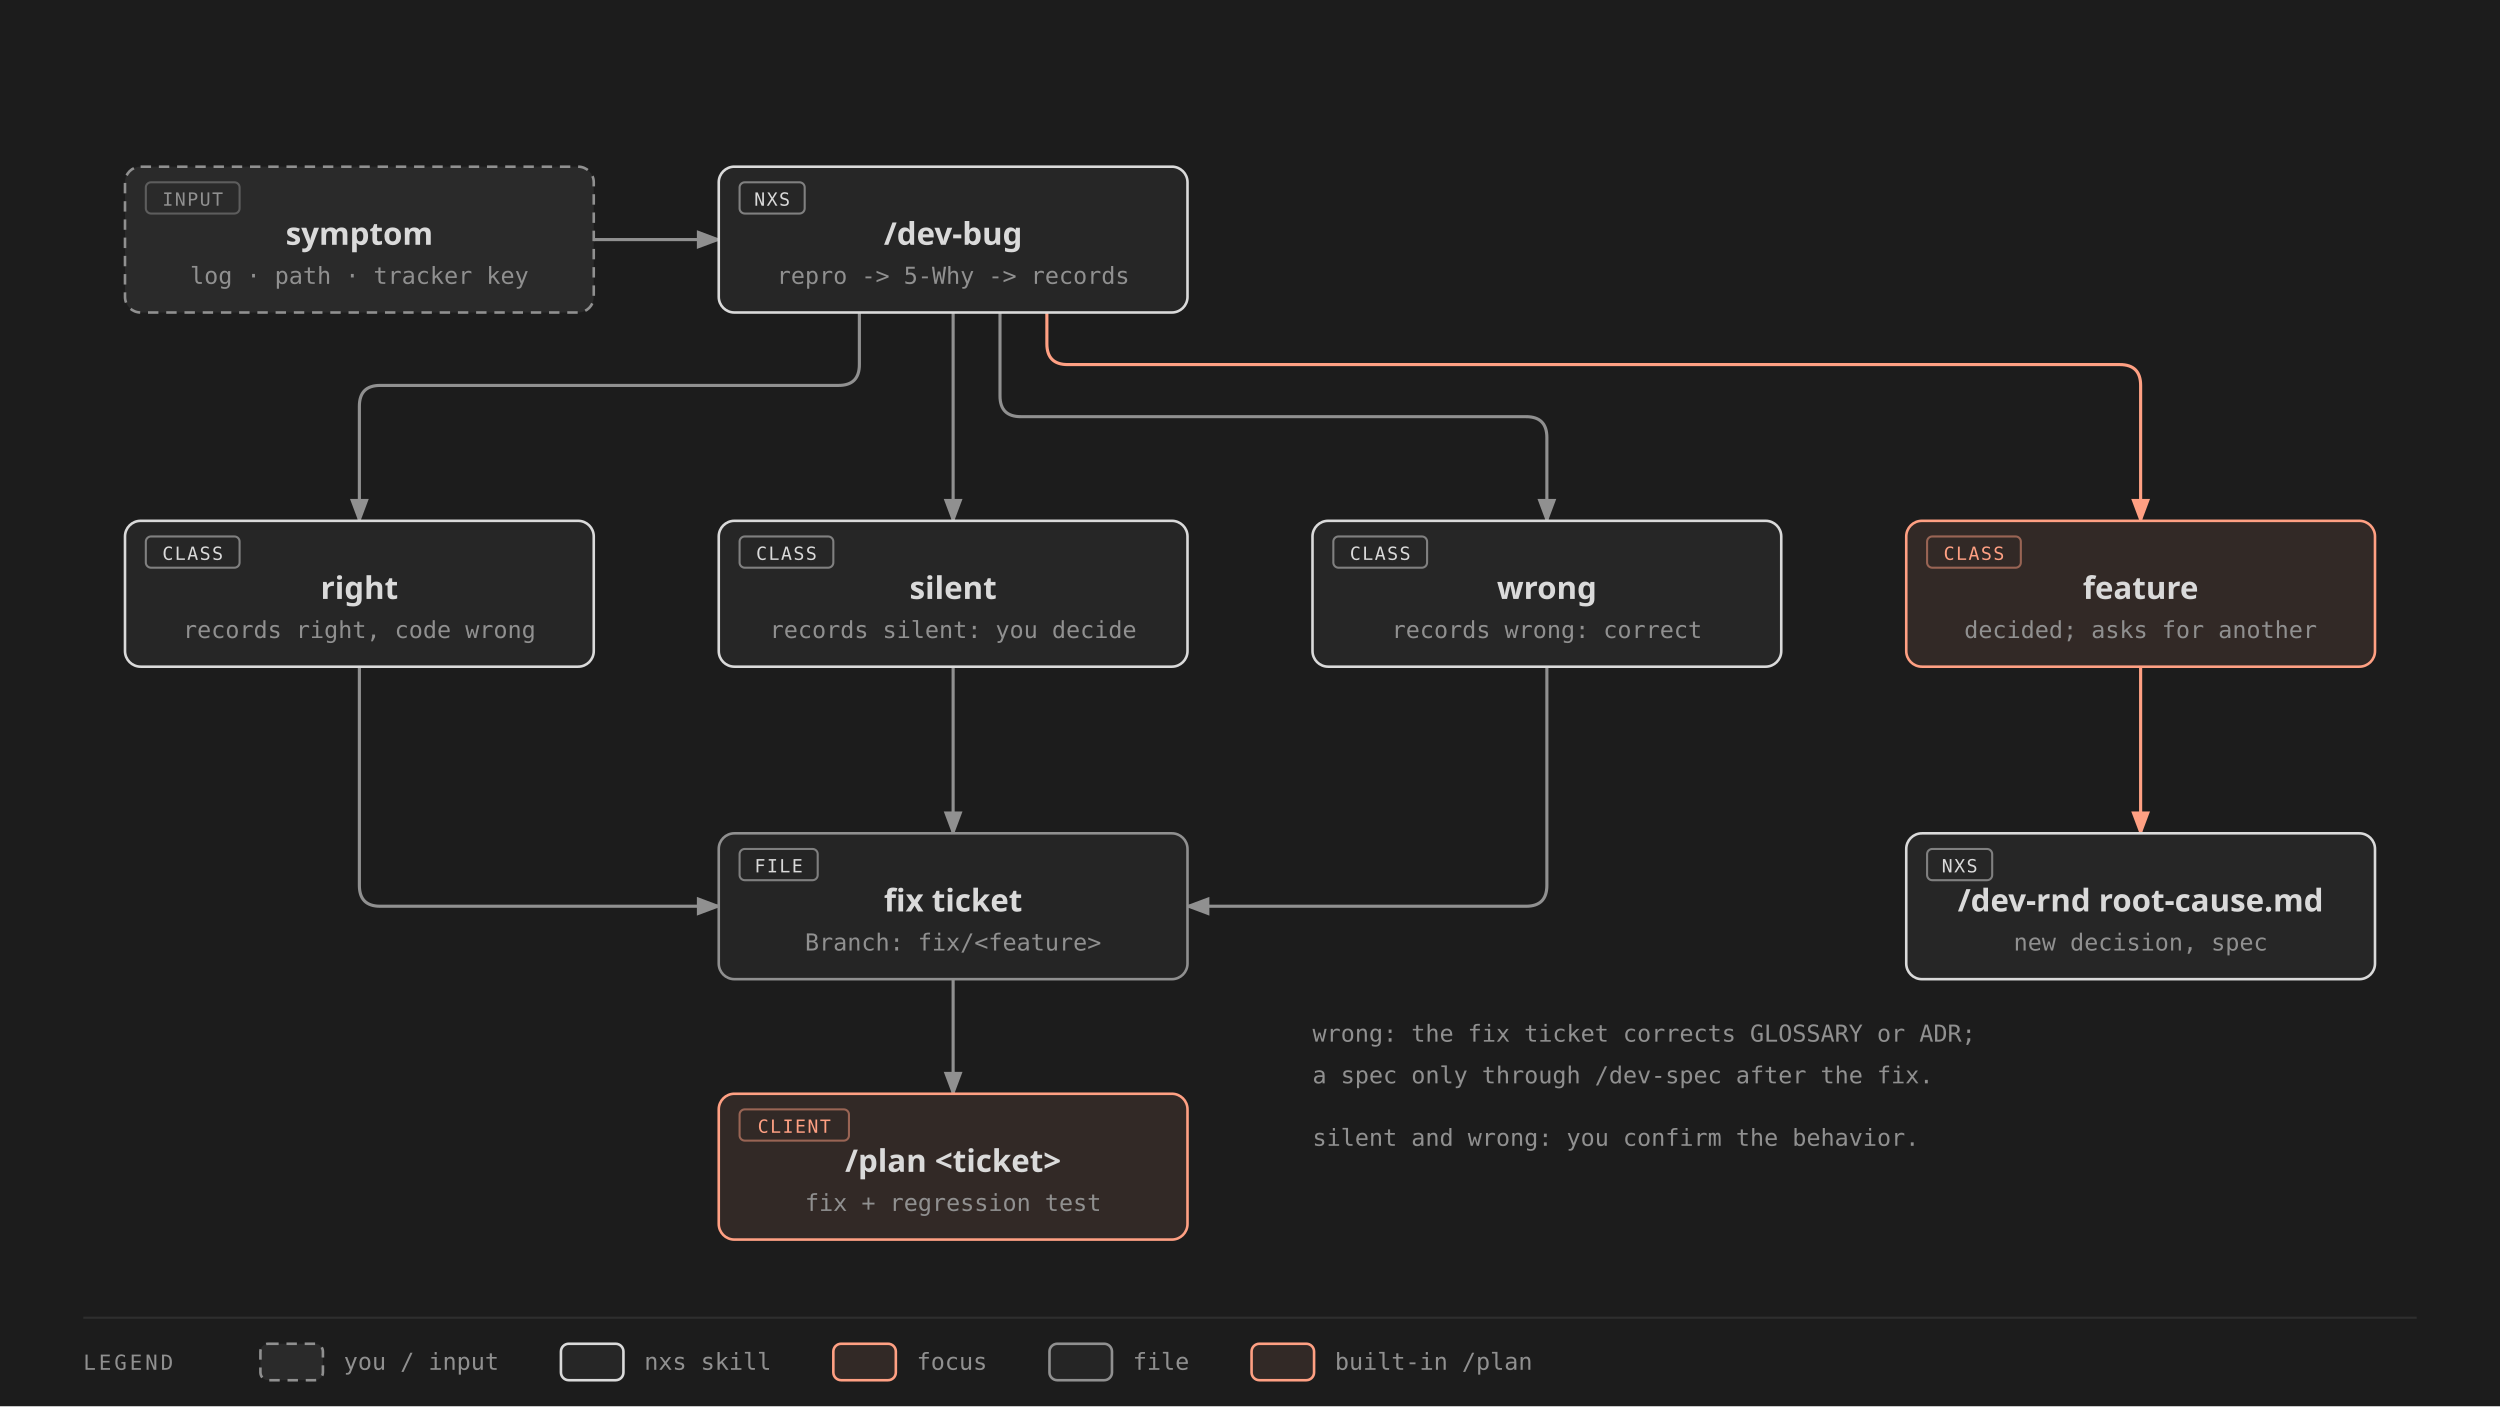
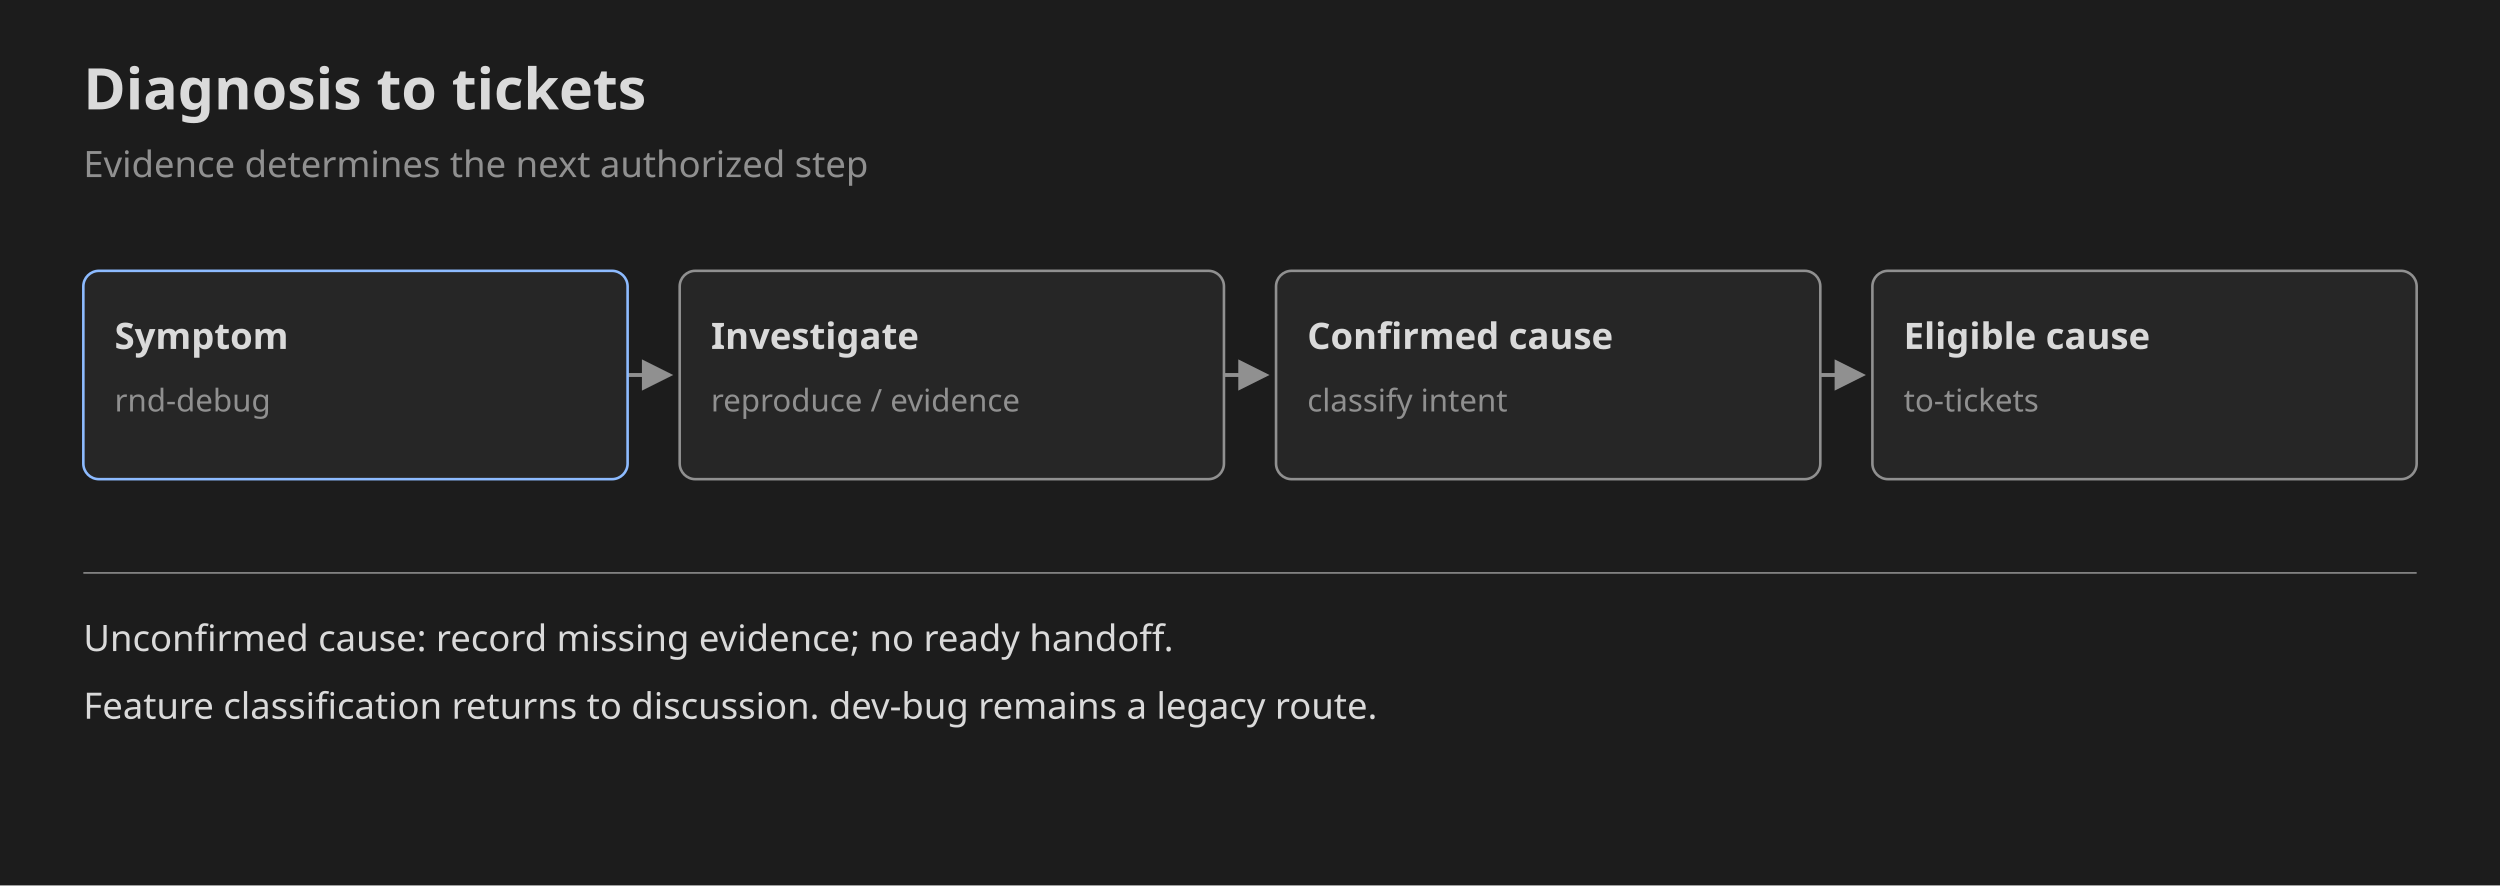
- <svg xmlns="http://www.w3.org/2000/svg" viewBox="0 0 960 540" role="img" aria-labelledby="nxs-bug-dark-title nxs-bug-dark-desc" id="nxs-bug-dark-root">
+ <svg xmlns="http://www.w3.org/2000/svg" viewBox="0 0 960 340" role="img" aria-labelledby="nxs-bug-dark-title nxs-bug-dark-desc">
  <defs>
-     <marker id="nxs-bug-dark-arrow" markerWidth="8" markerHeight="6" refX="7" refY="3" orient="auto">
-       <polygon points="0 0, 8 3, 0 6" fill="#909090" />
-     </marker>
-     <marker id="nxs-bug-dark-arrow-accent" markerWidth="8" markerHeight="6" refX="7" refY="3" orient="auto">
-       <polygon points="0 0, 8 3, 0 6" fill="#ffa083" />
-     </marker>
-     <marker id="nxs-bug-dark-arrow-link" markerWidth="8" markerHeight="6" refX="7" refY="3" orient="auto">
-       <polygon points="0 0, 8 3, 0 6" fill="#8dbbff" />
-     </marker>
-     <marker id="nxs-bug-dark-arrow-soft" markerWidth="8" markerHeight="6" refX="7" refY="3" orient="auto">
-       <polygon points="0 0, 8 3, 0 6" fill="#909090" />
+     <marker id="nxs-bug-dark-arrow" markerWidth="8" markerHeight="8" refX="7" refY="4" orient="auto">
+       <path d="M0 0 L8 4 L0 8 Z" fill="#909090" />
    </marker>
  </defs>
-   <rect width="100%" height="100%" fill="#1c1c1c" />
-   <path d="M 228 92 L 276 92" fill="none" stroke="#909090" stroke-width="1.2" marker-end="url(#nxs-bug-dark-arrow)" />
-   <path d="M 330 120 L 330 140 Q 330 148 322 148 L 146 148 Q 138 148 138 156 L 138 200" fill="none" stroke="#909090" stroke-width="1.2" marker-end="url(#nxs-bug-dark-arrow)" />
-   <path d="M 366 120 L 366 200" fill="none" stroke="#909090" stroke-width="1.2" marker-end="url(#nxs-bug-dark-arrow)" />
-   <path d="M 384 120 L 384 152 Q 384 160 392 160 L 586 160 Q 594 160 594 168 L 594 200" fill="none" stroke="#909090" stroke-width="1.2" marker-end="url(#nxs-bug-dark-arrow)" />
-   <path d="M 402 120 L 402 132 Q 402 140 410 140 L 814 140 Q 822 140 822 148 L 822 200" fill="none" stroke="#ffa083" stroke-width="1.2" marker-end="url(#nxs-bug-dark-arrow-accent)" />
-   <path d="M 138 256 L 138 340 Q 138 348 146 348 L 276 348" fill="none" stroke="#909090" stroke-width="1.2" marker-end="url(#nxs-bug-dark-arrow)" />
-   <path d="M 366 256 L 366 320" fill="none" stroke="#909090" stroke-width="1.2" marker-end="url(#nxs-bug-dark-arrow)" />
-   <path d="M 594 256 L 594 340 Q 594 348 586 348 L 456 348" fill="none" stroke="#909090" stroke-width="1.2" marker-end="url(#nxs-bug-dark-arrow)" />
-   <path d="M 822 256 L 822 320" fill="none" stroke="#ffa083" stroke-width="1.2" marker-end="url(#nxs-bug-dark-arrow-accent)" />
-   <path d="M 366 376 L 366 420" fill="none" stroke="#909090" stroke-width="1.2" marker-end="url(#nxs-bug-dark-arrow)" />
-   <rect x="48" y="64" width="180" height="56" rx="6" fill="#1c1c1c" />
-   <rect x="48" y="64" width="180" height="56" rx="6" fill="rgba(144,144,144,0.12)" stroke="#909090" stroke-width="1" stroke-dasharray="4,3" />
-   <rect x="56" y="70" width="36" height="12" rx="2" fill="transparent" stroke="#909090" stroke-opacity="0.5" stroke-width="0.8" />
-   <text x="74" y="79" fill="#909090" font-size="7" font-family="'Geist Mono', ui-monospace, monospace" text-anchor="middle" letter-spacing="0.08em">INPUT</text>
-   <text x="138" y="94" fill="#dadada" font-size="12" font-weight="600" font-family="'Geist', system-ui, sans-serif" text-anchor="middle">symptom</text>
-   <text x="138" y="109" fill="#909090" font-size="9" font-family="'Geist Mono', ui-monospace, monospace" text-anchor="middle">log · path · tracker key</text>
-   <rect x="276" y="64" width="180" height="56" rx="6" fill="#1c1c1c" />
-   <rect x="276" y="64" width="180" height="56" rx="6" fill="#262626" stroke="#dadada" stroke-width="1" />
-   <rect x="284" y="70" width="25" height="12" rx="2" fill="transparent" stroke="#dadada" stroke-opacity="0.5" stroke-width="0.8" />
-   <text x="296.5" y="79" fill="#dadada" font-size="7" font-family="'Geist Mono', ui-monospace, monospace" text-anchor="middle" letter-spacing="0.08em">NXS</text>
-   <text x="366" y="94" fill="#dadada" font-size="12" font-weight="600" font-family="'Geist', system-ui, sans-serif" text-anchor="middle">/dev-bug</text>
-   <text x="366" y="109" fill="#909090" font-size="9" font-family="'Geist Mono', ui-monospace, monospace" text-anchor="middle">repro -&gt; 5-Why -&gt; records</text>
-   <rect x="48" y="200" width="180" height="56" rx="6" fill="#1c1c1c" />
-   <rect x="48" y="200" width="180" height="56" rx="6" fill="#262626" stroke="#dadada" stroke-width="1" />
-   <rect x="56" y="206" width="36" height="12" rx="2" fill="transparent" stroke="#dadada" stroke-opacity="0.5" stroke-width="0.8" />
-   <text x="74" y="215" fill="#dadada" font-size="7" font-family="'Geist Mono', ui-monospace, monospace" text-anchor="middle" letter-spacing="0.08em">CLASS</text>
-   <text x="138" y="230" fill="#dadada" font-size="12" font-weight="600" font-family="'Geist', system-ui, sans-serif" text-anchor="middle">right</text>
-   <text x="138" y="245" fill="#909090" font-size="9" font-family="'Geist Mono', ui-monospace, monospace" text-anchor="middle">records right, code wrong</text>
-   <rect x="276" y="200" width="180" height="56" rx="6" fill="#1c1c1c" />
-   <rect x="276" y="200" width="180" height="56" rx="6" fill="#262626" stroke="#dadada" stroke-width="1" />
-   <rect x="284" y="206" width="36" height="12" rx="2" fill="transparent" stroke="#dadada" stroke-opacity="0.5" stroke-width="0.8" />
-   <text x="302" y="215" fill="#dadada" font-size="7" font-family="'Geist Mono', ui-monospace, monospace" text-anchor="middle" letter-spacing="0.08em">CLASS</text>
-   <text x="366" y="230" fill="#dadada" font-size="12" font-weight="600" font-family="'Geist', system-ui, sans-serif" text-anchor="middle">silent</text>
-   <text x="366" y="245" fill="#909090" font-size="9" font-family="'Geist Mono', ui-monospace, monospace" text-anchor="middle">records silent: you decide</text>
-   <rect x="504" y="200" width="180" height="56" rx="6" fill="#1c1c1c" />
-   <rect x="504" y="200" width="180" height="56" rx="6" fill="#262626" stroke="#dadada" stroke-width="1" />
-   <rect x="512" y="206" width="36" height="12" rx="2" fill="transparent" stroke="#dadada" stroke-opacity="0.5" stroke-width="0.8" />
-   <text x="530" y="215" fill="#dadada" font-size="7" font-family="'Geist Mono', ui-monospace, monospace" text-anchor="middle" letter-spacing="0.08em">CLASS</text>
-   <text x="594" y="230" fill="#dadada" font-size="12" font-weight="600" font-family="'Geist', system-ui, sans-serif" text-anchor="middle">wrong</text>
-   <text x="594" y="245" fill="#909090" font-size="9" font-family="'Geist Mono', ui-monospace, monospace" text-anchor="middle">records wrong: correct</text>
-   <rect x="732" y="200" width="180" height="56" rx="6" fill="#1c1c1c" />
-   <rect x="732" y="200" width="180" height="56" rx="6" fill="rgba(255,160,131,0.10)" stroke="#ffa083" stroke-width="1" />
-   <rect x="740" y="206" width="36" height="12" rx="2" fill="transparent" stroke="#ffa083" stroke-opacity="0.5" stroke-width="0.8" />
-   <text x="758" y="215" fill="#ffa083" font-size="7" font-family="'Geist Mono', ui-monospace, monospace" text-anchor="middle" letter-spacing="0.08em">CLASS</text>
-   <text x="822" y="230" fill="#dadada" font-size="12" font-weight="600" font-family="'Geist', system-ui, sans-serif" text-anchor="middle">feature</text>
-   <text x="822" y="245" fill="#909090" font-size="9" font-family="'Geist Mono', ui-monospace, monospace" text-anchor="middle">decided; asks for another</text>
-   <rect x="276" y="320" width="180" height="56" rx="6" fill="#1c1c1c" />
-   <rect x="276" y="320" width="180" height="56" rx="6" fill="rgba(218,218,218,0.05)" stroke="#909090" stroke-width="1" />
-   <rect x="284" y="326" width="30" height="12" rx="2" fill="transparent" stroke="#dadada" stroke-opacity="0.5" stroke-width="0.8" />
-   <text x="299" y="335" fill="#dadada" font-size="7" font-family="'Geist Mono', ui-monospace, monospace" text-anchor="middle" letter-spacing="0.08em">FILE</text>
-   <text x="366" y="350" fill="#dadada" font-size="12" font-weight="600" font-family="'Geist', system-ui, sans-serif" text-anchor="middle">fix ticket</text>
-   <text x="366" y="365" fill="#909090" font-size="9" font-family="'Geist Mono', ui-monospace, monospace" text-anchor="middle">Branch: fix/&lt;feature&gt;</text>
-   <rect x="732" y="320" width="180" height="56" rx="6" fill="#1c1c1c" />
-   <rect x="732" y="320" width="180" height="56" rx="6" fill="#262626" stroke="#dadada" stroke-width="1" />
-   <rect x="740" y="326" width="25" height="12" rx="2" fill="transparent" stroke="#dadada" stroke-opacity="0.5" stroke-width="0.8" />
-   <text x="752.5" y="335" fill="#dadada" font-size="7" font-family="'Geist Mono', ui-monospace, monospace" text-anchor="middle" letter-spacing="0.08em">NXS</text>
-   <text x="822" y="350" fill="#dadada" font-size="12" font-weight="600" font-family="'Geist', system-ui, sans-serif" text-anchor="middle">/dev-rnd root-cause.md</text>
-   <text x="822" y="365" fill="#909090" font-size="9" font-family="'Geist Mono', ui-monospace, monospace" text-anchor="middle">new decision, spec</text>
-   <rect x="276" y="420" width="180" height="56" rx="6" fill="#1c1c1c" />
-   <rect x="276" y="420" width="180" height="56" rx="6" fill="rgba(255,160,131,0.10)" stroke="#ffa083" stroke-width="1" />
-   <rect x="284" y="426" width="42" height="12" rx="2" fill="transparent" stroke="#ffa083" stroke-opacity="0.5" stroke-width="0.8" />
-   <text x="305" y="435" fill="#ffa083" font-size="7" font-family="'Geist Mono', ui-monospace, monospace" text-anchor="middle" letter-spacing="0.08em">CLIENT</text>
-   <text x="366" y="450" fill="#dadada" font-size="12" font-weight="600" font-family="'Geist', system-ui, sans-serif" text-anchor="middle">/plan &lt;ticket&gt;</text>
-   <text x="366" y="465" fill="#909090" font-size="9" font-family="'Geist Mono', ui-monospace, monospace" text-anchor="middle">fix + regression test</text>
-   <text x="504" y="400" fill="#909090" font-size="9" font-family="'Geist Mono', ui-monospace, monospace">wrong: the fix ticket corrects GLOSSARY or ADR;</text>
-   <text x="504" y="416" fill="#909090" font-size="9" font-family="'Geist Mono', ui-monospace, monospace">a spec only through /dev-spec after the fix.</text>
-   <text x="504" y="440" fill="#909090" font-size="9" font-family="'Geist Mono', ui-monospace, monospace">silent and wrong: you confirm the behavior.</text>
-   <line x1="32" y1="506" x2="928" y2="506" stroke="rgba(218,218,218,0.1)" stroke-width="0.8" />
-   <text x="32" y="526" fill="#909090" font-size="8" font-family="'Geist Mono', ui-monospace, monospace" letter-spacing="0.14em">LEGEND</text>
-   <rect x="100" y="516" width="24" height="14" rx="3" fill="rgba(144,144,144,0.12)" stroke="#909090" stroke-width="1" stroke-dasharray="4,3" />
-   <text x="132" y="526" fill="#909090" font-size="9" font-family="'Geist Mono', ui-monospace, monospace">you / input</text>
-   <rect x="215.4" y="516" width="24" height="14" rx="3" fill="#262626" stroke="#dadada" stroke-width="1" />
-   <text x="247.4" y="526" fill="#909090" font-size="9" font-family="'Geist Mono', ui-monospace, monospace">nxs skill</text>
-   <rect x="320.0" y="516" width="24" height="14" rx="3" fill="rgba(255,160,131,0.10)" stroke="#ffa083" stroke-width="1" />
-   <text x="352.0" y="526" fill="#909090" font-size="9" font-family="'Geist Mono', ui-monospace, monospace">focus</text>
-   <rect x="403.0" y="516" width="24" height="14" rx="3" fill="rgba(218,218,218,0.05)" stroke="#909090" stroke-width="1" />
-   <text x="435.0" y="526" fill="#909090" font-size="9" font-family="'Geist Mono', ui-monospace, monospace">file</text>
-   <rect x="480.6" y="516" width="24" height="14" rx="3" fill="rgba(255,160,131,0.10)" stroke="#ffa083" stroke-width="1" />
-   <text x="512.6" y="526" fill="#909090" font-size="9" font-family="'Geist Mono', ui-monospace, monospace">built-in /plan</text>
+   <rect width="960" height="340" fill="#1c1c1c" />
+   <text x="32" y="42" fill="#dadada" font-family="system-ui, sans-serif" font-size="22" font-weight="600">Diagnosis to tickets</text>
+   <text x="32" y="68" fill="#909090" font-family="system-ui, sans-serif" font-size="14">Evidence determines the next authorized step</text>
+   <path d="M 241 144 H 257" stroke="#909090" stroke-width="1.5" fill="none" marker-end="url(#nxs-bug-dark-arrow)" />
+   <path d="M 470 144 H 486" stroke="#909090" stroke-width="1.5" fill="none" marker-end="url(#nxs-bug-dark-arrow)" />
+   <path d="M 699 144 H 715" stroke="#909090" stroke-width="1.5" fill="none" marker-end="url(#nxs-bug-dark-arrow)" />
+   <rect x="32" y="104" width="209" height="80" rx="6" fill="#262626" stroke="#8dbbff" />
+   <text x="44" y="134" fill="#dadada" font-family="system-ui, sans-serif" font-size="14" font-weight="600">Symptom</text>
+   <text x="44" y="158" fill="#909090" font-family="system-ui, sans-serif" font-size="12">rnd-debug</text>
+   <rect x="261" y="104" width="209" height="80" rx="6" fill="#262626" stroke="#909090" />
+   <text x="273" y="134" fill="#dadada" font-family="system-ui, sans-serif" font-size="14" font-weight="600">Investigate</text>
+   <text x="273" y="158" fill="#909090" font-family="system-ui, sans-serif" font-size="12">reproduce / evidence</text>
+   <rect x="490" y="104" width="209" height="80" rx="6" fill="#262626" stroke="#909090" />
+   <text x="502" y="134" fill="#dadada" font-family="system-ui, sans-serif" font-size="14" font-weight="600">Confirmed cause</text>
+   <text x="502" y="158" fill="#909090" font-family="system-ui, sans-serif" font-size="12">classify intent</text>
+   <rect x="719" y="104" width="209" height="80" rx="6" fill="#262626" stroke="#909090" />
+   <text x="731" y="134" fill="#dadada" font-family="system-ui, sans-serif" font-size="14" font-weight="600">Eligible cause</text>
+   <text x="731" y="158" fill="#909090" font-family="system-ui, sans-serif" font-size="12">to-tickets</text>
+   <path d="M32 220 H928" stroke="#909090" stroke-width="0.6" />
+   <text x="32" y="250" fill="#dadada" font-family="system-ui, sans-serif" font-size="14">Unconfirmed cause: record missing evidence; no ready handoff.</text>
+   <text x="32" y="276" fill="#dadada" font-family="system-ui, sans-serif" font-size="14">Feature classification returns to discussion. dev-bug remains a legacy route.</text>
</svg>
